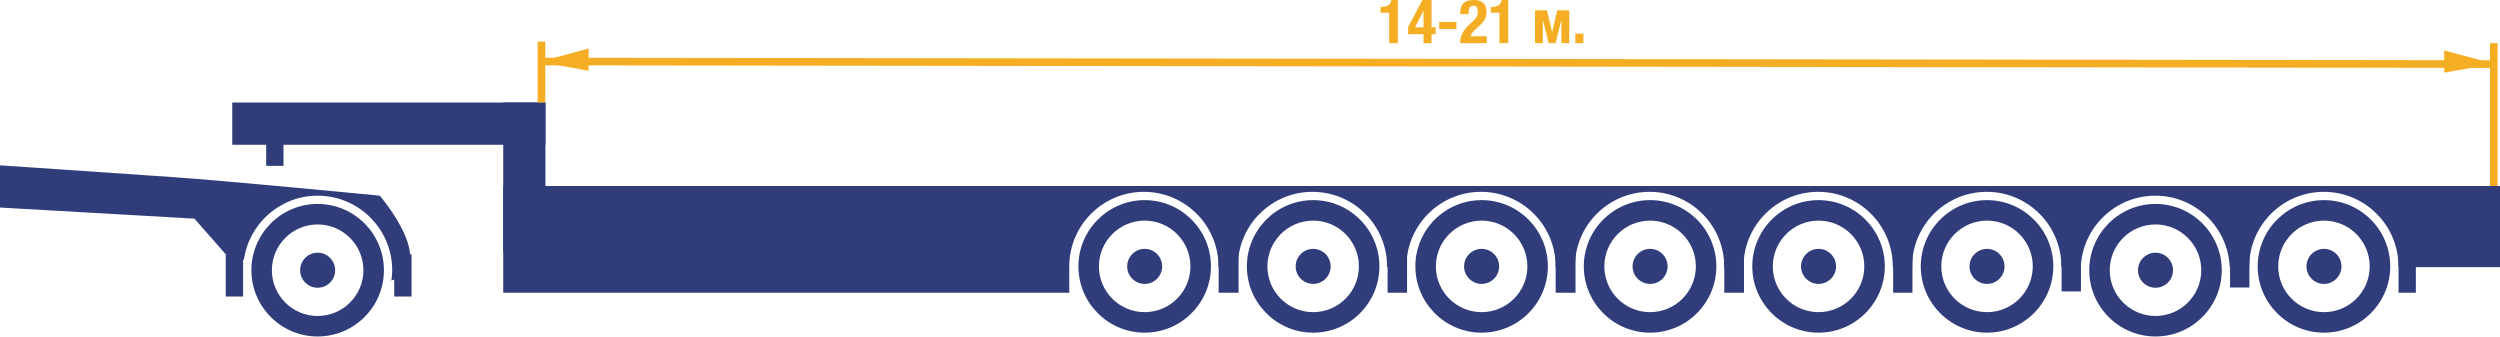
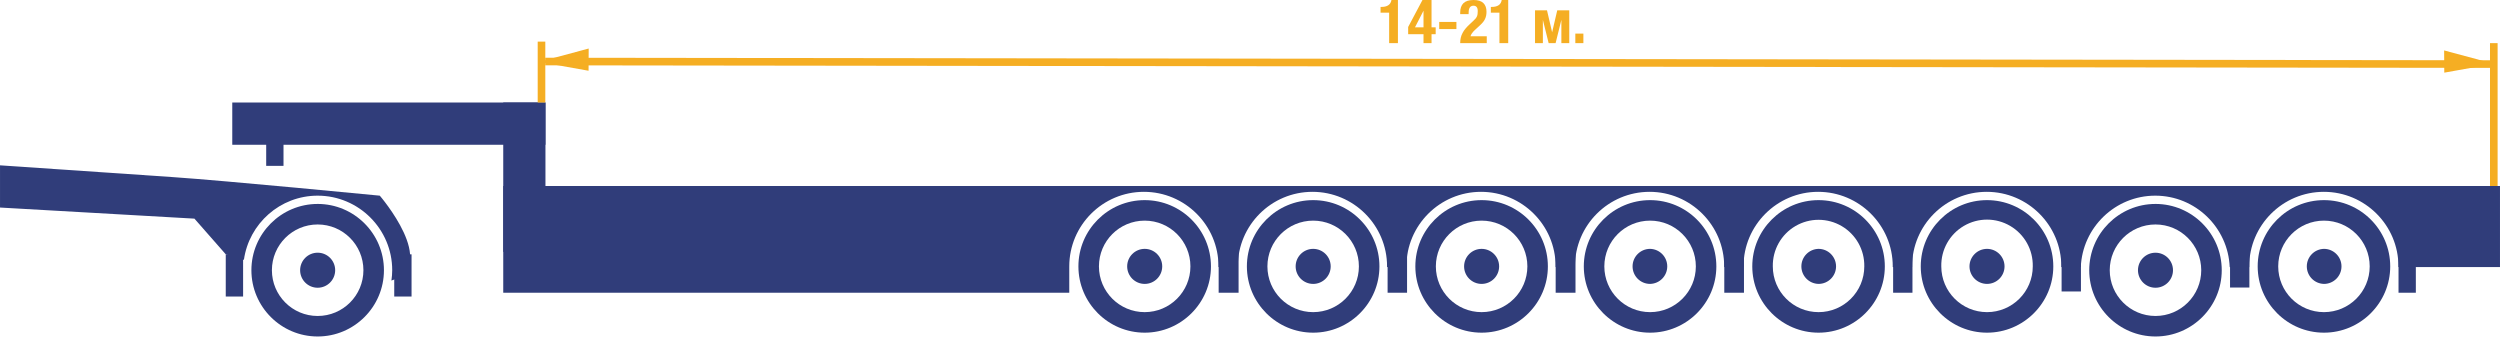
- <svg xmlns="http://www.w3.org/2000/svg" id="svg2" version="1.1" viewBox="0 0 328.248 44.18" height="44.18pt" width="328.248pt">
-   <defs id="defs4">
-     <g id="g6">
-       <symbol style="overflow:visible" id="glyph0-0" overflow="visible">
-         <path id="path9" d="m 3.531,-0.062 -3.062,0 0,-3.969 3.062,0 z m -3.125,-4.031 0,4.094 3.188,0 0,-4.094 z m 0,0" style="stroke:none" />
-       </symbol>
-       <symbol style="overflow:visible" id="glyph0-1" overflow="visible">
-         <path id="path12" d="m 1.453,0 1.156,0 0,-5.656 -0.844,0 C 1.703,-5.344 1.562,-5.113 1.344,-4.969 1.125,-4.82 0.82,-4.75 0.438,-4.75 l -0.109,0 0,0.75 1.125,0 z m 0,0" style="stroke:none" />
-       </symbol>
-       <symbol style="overflow:visible" id="glyph0-2" overflow="visible">
-         <path id="path15" d="m 2.609,-2.781 -2.25,0 0,0.938 2.25,0 z m 0,0" style="stroke:none" />
-       </symbol>
-       <symbol style="overflow:visible" id="glyph0-3" overflow="visible">
-         <path id="path18" d="m 1.266,-3.797 c 0,-0.156 0.004,-0.301 0.016,-0.438 C 1.289,-4.367 1.316,-4.488 1.359,-4.594 1.41,-4.695 1.477,-4.773 1.562,-4.828 1.645,-4.879 1.754,-4.906 1.891,-4.906 c 0.133,0 0.242,0.027 0.328,0.078 0.082,0.055 0.145,0.133 0.188,0.234 0.039,0.094 0.066,0.215 0.078,0.359 0.02,0.137 0.031,0.281 0.031,0.438 0,0.387 -0.047,0.664 -0.141,0.828 -0.094,0.168 -0.258,0.25 -0.484,0.25 -0.23,0 -0.391,-0.082 -0.484,-0.25 C 1.312,-3.133 1.266,-3.41 1.266,-3.797 Z m 0.094,2.484 -1.109,0 c 0,0.273 0.039,0.5 0.125,0.688 0.094,0.18 0.211,0.324 0.359,0.438 0.145,0.105 0.312,0.18 0.5,0.219 0.188,0.039 0.383,0.062 0.594,0.062 0.457,0 0.816,-0.086 1.078,-0.25 0.258,-0.176 0.445,-0.406 0.562,-0.688 0.125,-0.289 0.195,-0.625 0.219,-1 0.031,-0.375 0.047,-0.766 0.047,-1.172 0,-0.344 -0.023,-0.676 -0.062,-1 -0.043,-0.32 -0.125,-0.602 -0.25,-0.844 C 3.297,-5.098 3.113,-5.289 2.875,-5.438 2.645,-5.582 2.332,-5.656 1.938,-5.656 c -0.637,0 -1.102,0.172 -1.391,0.516 -0.293,0.344 -0.438,0.844 -0.438,1.5 0,0.262 0.023,0.5 0.078,0.719 C 0.238,-2.711 0.316,-2.531 0.422,-2.375 0.535,-2.219 0.68,-2.094 0.859,-2 1.035,-1.914 1.25,-1.875 1.5,-1.875 1.75,-1.875 1.961,-1.914 2.141,-2 2.328,-2.094 2.469,-2.211 2.562,-2.359 l 0.016,0 0,0.281 c 0,0.211 -0.012,0.402 -0.031,0.578 -0.012,0.18 -0.043,0.328 -0.094,0.453 -0.055,0.125 -0.125,0.227 -0.219,0.297 -0.086,0.074 -0.203,0.109 -0.359,0.109 -0.199,0 -0.336,-0.055 -0.406,-0.172 -0.074,-0.125 -0.109,-0.289 -0.109,-0.5 z m 0,0" style="stroke:none" />
-       </symbol>
-       <symbol style="overflow:visible" id="glyph0-4" overflow="visible">
-         <path id="path21" d="" style="stroke:none" />
-       </symbol>
-       <symbol style="overflow:visible" id="glyph0-5" overflow="visible">
-         <path id="path24" d="m 0.375,-4.297 1.562,0 0.672,2.875 0.672,-2.875 1.578,0 0,4.297 -1.031,0 0,-3.062 L 3.078,0 2.156,0 1.406,-3.062 1.406,0 0.375,0 Z m 0,0" style="stroke:none" />
-       </symbol>
-       <symbol style="overflow:visible" id="glyph0-6" overflow="visible">
-         <path id="path27" d="m 1.484,-1.25 -1.047,0 0,1.25 1.047,0 z m 0,0" style="stroke:none" />
-       </symbol>
-       <symbol style="overflow:visible" id="glyph0-7" overflow="visible">
-         <path id="path30" d="m 1.312,-1.766 c 0,-0.383 0.047,-0.656 0.141,-0.812 0.102,-0.164 0.27,-0.25 0.5,-0.25 0.219,0 0.375,0.086 0.469,0.25 0.102,0.156 0.156,0.43 0.156,0.812 0,0.168 -0.012,0.32 -0.031,0.453 C 2.535,-1.176 2.508,-1.055 2.469,-0.953 2.426,-0.859 2.363,-0.781 2.281,-0.719 2.195,-0.664 2.086,-0.641 1.953,-0.641 1.816,-0.641 1.707,-0.664 1.625,-0.719 1.539,-0.781 1.477,-0.859 1.438,-0.953 1.395,-1.055 1.363,-1.176 1.344,-1.312 1.32,-1.445 1.312,-1.598 1.312,-1.766 Z m 1.172,-2.453 1.109,0 c -0.012,-0.27 -0.062,-0.5 -0.156,-0.688 -0.086,-0.188 -0.199,-0.332 -0.344,-0.438 -0.137,-0.113 -0.305,-0.191 -0.5,-0.234 -0.188,-0.051 -0.383,-0.078 -0.578,-0.078 -0.469,0 -0.836,0.09 -1.094,0.266 -0.25,0.168 -0.438,0.398 -0.562,0.688 -0.117,0.293 -0.188,0.625 -0.219,1 -0.023,0.375 -0.031,0.766 -0.031,1.172 0,0.344 0.016,0.68 0.047,1 0.039,0.312 0.125,0.594 0.25,0.844 0.125,0.242 0.301,0.434 0.531,0.578 0.238,0.133 0.555,0.203 0.953,0.203 0.645,0 1.113,-0.164 1.406,-0.5 0.289,-0.344 0.438,-0.844 0.438,-1.5 0,-0.258 -0.027,-0.492 -0.078,-0.703 -0.055,-0.219 -0.137,-0.406 -0.25,-0.562 C 3.301,-3.336 3.16,-3.461 2.984,-3.547 2.805,-3.641 2.594,-3.688 2.344,-3.688 2.082,-3.688 1.863,-3.641 1.688,-3.547 1.508,-3.461 1.375,-3.344 1.281,-3.188 l -0.016,0 0,-0.281 c 0,-0.207 0.004,-0.398 0.016,-0.578 C 1.301,-4.223 1.336,-4.375 1.391,-4.5 c 0.051,-0.133 0.125,-0.234 0.219,-0.297 0.094,-0.07 0.211,-0.109 0.359,-0.109 0.188,0 0.316,0.059 0.391,0.172 0.082,0.117 0.125,0.289 0.125,0.516 z m 0,0" style="stroke:none" />
-       </symbol>
-       <symbol style="overflow:visible" id="glyph0-8" overflow="visible">
-         <path id="path33" d="m 1.484,-1.25 -1.047,0 0,1.25 0.406,0 0,0.109 c 0,0.145 -0.039,0.281 -0.109,0.406 -0.062,0.125 -0.164,0.195 -0.297,0.219 l 0,0.562 C 0.645,1.273 0.816,1.223 0.953,1.141 1.086,1.055 1.195,0.945 1.281,0.812 1.363,0.688 1.414,0.535 1.438,0.359 1.469,0.18 1.484,-0.004 1.484,-0.203 Z m 0,0" style="stroke:none" />
-       </symbol>
-       <symbol style="overflow:visible" id="glyph0-9" overflow="visible">
-         <path id="path36" d="m 3.406,-4.656 0,-0.891 -2.953,0 -0.219,3.078 1.031,0 c 0.02,-0.164 0.07,-0.289 0.156,-0.375 0.094,-0.094 0.223,-0.141 0.391,-0.141 0.133,0 0.242,0.023 0.328,0.062 0.082,0.031 0.148,0.094 0.203,0.188 0.051,0.086 0.086,0.203 0.109,0.359 0.02,0.156 0.031,0.352 0.031,0.578 0,0.375 -0.055,0.656 -0.156,0.844 C 2.223,-0.773 2.051,-0.688 1.812,-0.688 1.688,-0.688 1.586,-0.719 1.516,-0.781 1.441,-0.844 1.383,-0.922 1.344,-1.016 1.301,-1.109 1.273,-1.207 1.266,-1.312 1.254,-1.414 1.25,-1.516 1.25,-1.609 l -1.109,0 0,0.141 c 0,0.168 0.02,0.344 0.062,0.531 0.039,0.18 0.117,0.344 0.234,0.5 0.113,0.156 0.281,0.289 0.5,0.391 0.227,0.094 0.52,0.141 0.875,0.141 0.363,0 0.66,-0.047 0.891,-0.141 0.238,-0.094 0.426,-0.234 0.562,-0.422 C 3.398,-0.656 3.492,-0.875 3.547,-1.125 3.598,-1.383 3.625,-1.672 3.625,-1.984 c 0,-0.219 -0.023,-0.438 -0.062,-0.656 C 3.52,-2.859 3.445,-3.051 3.344,-3.219 3.238,-3.395 3.098,-3.535 2.922,-3.641 2.742,-3.742 2.52,-3.797 2.25,-3.797 2,-3.797 1.789,-3.758 1.625,-3.688 1.457,-3.625 1.316,-3.52 1.203,-3.375 l -0.016,0 0.125,-1.281 z m 0,0" style="stroke:none" />
-       </symbol>
-       <symbol style="overflow:visible" id="glyph0-10" overflow="visible">
-         <path id="path39" d="m 0.141,-2.641 c 0,0.5 0.023,0.93 0.078,1.281 0.062,0.344 0.16,0.625 0.297,0.844 0.133,0.219 0.316,0.375 0.547,0.469 0.227,0.094 0.516,0.141 0.859,0.141 0.414,0 0.742,-0.078 0.984,-0.234 C 3.145,-0.305 3.32,-0.531 3.438,-0.812 3.551,-1.094 3.625,-1.41 3.656,-1.766 3.688,-2.129 3.703,-2.508 3.703,-2.906 c 0,-0.5 -0.031,-0.926 -0.094,-1.281 C 3.555,-4.539 3.461,-4.828 3.328,-5.047 3.191,-5.266 3.008,-5.422 2.781,-5.516 2.551,-5.609 2.266,-5.656 1.922,-5.656 c -0.43,0 -0.762,0.086 -1,0.25 -0.23,0.168 -0.406,0.391 -0.531,0.672 -0.117,0.281 -0.188,0.605 -0.219,0.969 -0.023,0.355 -0.031,0.73 -0.031,1.125 z m 1.156,0.25 0,-0.625 c 0,-0.352 0.008,-0.648 0.031,-0.891 0.02,-0.25 0.051,-0.445 0.094,-0.594 0.039,-0.156 0.102,-0.258 0.188,-0.312 0.082,-0.062 0.188,-0.094 0.312,-0.094 0.125,0 0.223,0.027 0.297,0.078 0.082,0.043 0.145,0.133 0.188,0.266 0.051,0.125 0.086,0.305 0.109,0.531 0.02,0.219 0.031,0.512 0.031,0.875 l 0,0.609 c 0,0.367 -0.012,0.672 -0.031,0.922 -0.023,0.242 -0.055,0.434 -0.094,0.578 -0.043,0.148 -0.105,0.25 -0.188,0.312 -0.086,0.062 -0.188,0.094 -0.312,0.094 -0.125,0 -0.23,-0.02 -0.312,-0.062 C 1.535,-0.754 1.473,-0.844 1.422,-0.969 1.379,-1.102 1.348,-1.285 1.328,-1.516 c -0.023,-0.227 -0.031,-0.52 -0.031,-0.875 z m 0,0" style="stroke:none" />
-       </symbol>
-       <symbol style="overflow:visible" id="glyph0-11" overflow="visible">
-         <path id="path42" d="m 3.656,-5.547 -3.484,0 0,0.984 2.391,0 C 2.281,-4.176 2.035,-3.785 1.828,-3.391 1.629,-3.004 1.457,-2.613 1.312,-2.219 1.176,-1.832 1.066,-1.453 0.984,-1.078 0.898,-0.703 0.836,-0.344 0.797,0 L 2,0 c 0.051,-0.395 0.117,-0.801 0.203,-1.219 0.094,-0.414 0.207,-0.82 0.344,-1.219 0.145,-0.406 0.305,-0.797 0.484,-1.172 0.188,-0.375 0.395,-0.727 0.625,-1.062 z m 0,0" style="stroke:none" />
-       </symbol>
-       <symbol style="overflow:visible" id="glyph0-12" overflow="visible">
-         <path id="path45" d="m 1.266,-1.656 -1.109,0 0,0.031 c 0,0.543 0.133,0.965 0.406,1.266 C 0.832,-0.055 1.242,0.094 1.797,0.094 2.191,0.094 2.508,0.039 2.75,-0.062 3,-0.164 3.191,-0.301 3.328,-0.469 3.461,-0.633 3.555,-0.816 3.609,-1.016 3.66,-1.211 3.688,-1.41 3.688,-1.609 3.688,-1.961 3.609,-2.258 3.453,-2.5 3.297,-2.738 3.035,-2.883 2.672,-2.938 l 0,-0.016 c 0.27,-0.062 0.477,-0.203 0.625,-0.422 0.156,-0.219 0.234,-0.492 0.234,-0.828 0,-0.5 -0.141,-0.863 -0.422,-1.094 C 2.828,-5.535 2.426,-5.656 1.906,-5.656 c -0.543,0 -0.961,0.137 -1.25,0.406 -0.281,0.273 -0.422,0.695 -0.422,1.266 l 1.062,0 c 0,-0.133 0.004,-0.258 0.016,-0.375 0.02,-0.113 0.051,-0.211 0.094,-0.297 0.039,-0.082 0.098,-0.145 0.172,-0.188 0.082,-0.039 0.18,-0.062 0.297,-0.062 0.188,0 0.328,0.059 0.422,0.172 0.094,0.105 0.141,0.293 0.141,0.562 0,0.125 -0.016,0.242 -0.047,0.344 -0.023,0.105 -0.059,0.199 -0.109,0.281 -0.055,0.086 -0.121,0.152 -0.203,0.203 -0.086,0.055 -0.184,0.078 -0.297,0.078 l -0.375,0 0,0.75 0.375,0 c 0.164,0 0.297,0.027 0.391,0.078 0.094,0.055 0.164,0.125 0.219,0.219 0.051,0.086 0.086,0.184 0.109,0.297 0.02,0.117 0.031,0.242 0.031,0.375 0,0.117 -0.012,0.23 -0.031,0.344 -0.012,0.117 -0.039,0.215 -0.078,0.297 -0.043,0.086 -0.105,0.152 -0.188,0.203 -0.086,0.043 -0.199,0.062 -0.344,0.062 -0.25,0 -0.418,-0.082 -0.5,-0.25 -0.086,-0.176 -0.125,-0.43 -0.125,-0.766 z m 0,0" style="stroke:none" />
-       </symbol>
-       <symbol style="overflow:visible" id="glyph0-13" overflow="visible">
-         <path id="path48" d="m 0.109,-2.125 0,0.953 2.016,0 0,1.172 1.062,0 0,-1.172 0.547,0 0,-0.906 -0.547,0 0,-3.578 -1.203,0 z M 2.125,-4.219 l 0,2.141 -1.109,0 1.094,-2.141 z m 0,0" style="stroke:none" />
-       </symbol>
-     </g>
-   </defs>
-   <path style="fill:#303d7a;fill-opacity:1;fill-rule:nonzero;stroke:none" d="m 71.617,33.07 -5.543,0 0,-19.609 5.543,0 z m 0,0" id="path167" />
-   <path style="fill:#303d7a;fill-opacity:1;fill-rule:nonzero;stroke:none" d="m 71.617,19.008 -41.121,0 0,-5.547 41.121,0 z m 0,0" id="path169" />
-   <path style="fill:#303d7a;fill-opacity:1;fill-rule:nonzero;stroke:none" d="m 37.223,21.777 -2.273,0 0,-5.543 2.273,0 z m 0,0" id="path171" />
-   <path style="fill:#303d7a;fill-opacity:1;fill-rule:nonzero;stroke:none" d="m 305.137,40.984 c -3.32,0 -6.008,-2.691 -6.008,-6.008 0,-3.316 2.688,-6.008 6.008,-6.008 3.316,0 6.004,2.691 6.004,6.008 0,3.316 -2.688,6.008 -6.004,6.008 m 0,-14.707 c -4.801,0 -8.703,3.902 -8.703,8.699 0,4.797 3.902,8.703 8.703,8.703 4.793,0 8.699,-3.906 8.699,-8.703 0,-4.797 -3.902,-8.699 -8.699,-8.699" id="path181" />
-   <path style="fill:#303d7a;fill-opacity:1;fill-rule:nonzero;stroke:none" d="m 306.891,34.977 c 0,0.973 -0.785,1.754 -1.754,1.754 -0.969,0 -1.758,-0.781 -1.758,-1.754 0,-0.969 0.789,-1.754 1.758,-1.754 0.969,0 1.754,0.785 1.754,1.754" id="path183" />
-   <path style="fill:#303d7a;fill-opacity:1;fill-rule:nonzero;stroke:none" d="m 305.137,37.277 c -1.27,0 -2.301,-1.031 -2.301,-2.301 0,-1.266 1.031,-2.301 2.301,-2.301 1.266,0 2.297,1.035 2.297,2.301 0,1.27 -1.031,2.301 -2.297,2.301" id="path185" />
-   <path style="fill:#303d7a;fill-opacity:1;fill-rule:nonzero;stroke:none" d="m 283.016,41.488 c -3.316,0 -6.008,-2.691 -6.008,-6.008 0,-3.316 2.691,-6.008 6.008,-6.008 3.316,0 6.008,2.691 6.008,6.008 0,3.316 -2.691,6.008 -6.008,6.008 m 0,-14.711 c -4.797,0 -8.699,3.906 -8.699,8.703 0,4.797 3.902,8.699 8.699,8.699 4.797,0 8.699,-3.902 8.699,-8.699 0,-4.797 -3.902,-8.703 -8.699,-8.703" id="path187" />
-   <path style="fill:#303d7a;fill-opacity:1;fill-rule:nonzero;stroke:none" d="m 284.769,35.48 c 0,0.969 -0.785,1.754 -1.754,1.754 -0.969,0 -1.754,-0.785 -1.754,-1.754 0,-0.969 0.785,-1.754 1.754,-1.754 0.969,0 1.754,0.785 1.754,1.754" id="path189" />
-   <path style="fill:#303d7a;fill-opacity:1;fill-rule:nonzero;stroke:none" d="m 283.016,37.781 c -1.27,0 -2.301,-1.035 -2.301,-2.301 0,-1.27 1.031,-2.301 2.301,-2.301 1.27,0 2.297,1.031 2.297,2.301 0,1.266 -1.027,2.301 -2.297,2.301" id="path191" />
-   <path style="fill:#303d7a;fill-opacity:1;fill-rule:nonzero;stroke:none" d="m 260.894,40.984 c -3.316,0 -6.004,-2.691 -6.004,-6.008 0,-3.316 2.688,-6.008 6.004,-6.008 3.32,0 6.008,2.691 6.008,6.008 0,3.316 -2.688,6.008 -6.008,6.008 m 0,-14.707 c -4.797,0 -8.699,3.902 -8.699,8.699 0,4.797 3.902,8.703 8.699,8.703 4.797,0 8.703,-3.906 8.703,-8.703 0,-4.797 -3.906,-8.699 -8.703,-8.699" id="path193" />
-   <path style="fill:#303d7a;fill-opacity:1;fill-rule:nonzero;stroke:none" d="m 262.648,34.977 c 0,0.973 -0.785,1.754 -1.754,1.754 -0.969,0 -1.754,-0.781 -1.754,-1.754 0,-0.969 0.785,-1.754 1.754,-1.754 0.969,0 1.754,0.785 1.754,1.754" id="path195" />
-   <path style="fill:#303d7a;fill-opacity:1;fill-rule:nonzero;stroke:none" d="m 260.894,37.277 c -1.266,0 -2.301,-1.031 -2.301,-2.301 0,-1.266 1.035,-2.301 2.301,-2.301 1.27,0 2.301,1.035 2.301,2.301 0,1.27 -1.031,2.301 -2.301,2.301" id="path197" />
-   <path style="fill:#303d7a;fill-opacity:1;fill-rule:nonzero;stroke:none" d="m 251.105,38.434 -2.539,0 0,-5.543 2.539,0 z m 0,0" id="path199" />
-   <path style="fill:#303d7a;fill-opacity:1;fill-rule:nonzero;stroke:none" d="m 238.773,40.984 c -3.316,0 -6.004,-2.691 -6.004,-6.008 0,-3.316 2.688,-6.008 6.004,-6.008 3.32,0 6.008,2.691 6.008,6.008 0,3.316 -2.688,6.008 -6.008,6.008 m 0,-14.707 c -4.797,0 -8.699,3.902 -8.699,8.699 0,4.797 3.902,8.703 8.699,8.703 4.797,0 8.703,-3.906 8.703,-8.703 0,-4.797 -3.902,-8.699 -8.703,-8.699" id="path201" />
-   <path style="fill:#303d7a;fill-opacity:1;fill-rule:nonzero;stroke:none" d="m 240.531,34.977 c 0,0.973 -0.785,1.754 -1.758,1.754 -0.965,0 -1.754,-0.781 -1.754,-1.754 0,-0.969 0.789,-1.754 1.754,-1.754 0.973,0 1.758,0.785 1.758,1.754" id="path203" />
-   <path style="fill:#303d7a;fill-opacity:1;fill-rule:nonzero;stroke:none" d="m 238.773,37.277 c -1.266,0 -2.297,-1.031 -2.297,-2.301 0,-1.266 1.031,-2.301 2.297,-2.301 1.27,0 2.301,1.035 2.301,2.301 0,1.27 -1.031,2.301 -2.301,2.301" id="path205" />
-   <path style="fill:#303d7a;fill-opacity:1;fill-rule:nonzero;stroke:none" d="m 194.535,40.984 c -3.316,0 -6.008,-2.691 -6.008,-6.008 0,-3.316 2.691,-6.008 6.008,-6.008 3.316,0 6.008,2.691 6.008,6.008 0,3.316 -2.691,6.008 -6.008,6.008 m 0,-14.707 c -4.797,0 -8.699,3.902 -8.699,8.699 0,4.797 3.902,8.703 8.699,8.703 4.797,0 8.699,-3.906 8.699,-8.703 0,-4.797 -3.902,-8.699 -8.699,-8.699" id="path207" />
-   <path style="fill:#303d7a;fill-opacity:1;fill-rule:nonzero;stroke:none" d="m 196.293,34.977 c 0,0.973 -0.789,1.754 -1.758,1.754 -0.969,0 -1.754,-0.781 -1.754,-1.754 0,-0.969 0.785,-1.754 1.754,-1.754 0.969,0 1.758,0.785 1.758,1.754" id="path209" />
-   <path style="fill:#303d7a;fill-opacity:1;fill-rule:nonzero;stroke:none" d="m 194.535,37.277 c -1.27,0 -2.301,-1.031 -2.301,-2.301 0,-1.266 1.031,-2.301 2.301,-2.301 1.27,0 2.301,1.035 2.301,2.301 0,1.27 -1.031,2.301 -2.301,2.301" id="path211" />
-   <path style="fill:#303d7a;fill-opacity:1;fill-rule:nonzero;stroke:none" d="m 228.984,38.434 -2.586,0 0,-5.543 2.586,0 z m 0,0" id="path213" />
-   <path style="fill:#303d7a;fill-opacity:1;fill-rule:nonzero;stroke:none" d="m 216.656,40.984 c -3.316,0 -6.008,-2.691 -6.008,-6.008 0,-3.316 2.691,-6.008 6.008,-6.008 3.316,0 6.008,2.691 6.008,6.008 0,3.316 -2.691,6.008 -6.008,6.008 m 0,-14.707 c -4.801,0 -8.703,3.902 -8.703,8.699 0,4.797 3.902,8.703 8.703,8.703 4.797,0 8.699,-3.906 8.699,-8.703 0,-4.797 -3.902,-8.699 -8.699,-8.699" id="path215" />
-   <path style="fill:#303d7a;fill-opacity:1;fill-rule:nonzero;stroke:none" d="m 218.41,34.977 c 0,0.973 -0.785,1.754 -1.754,1.754 -0.969,0 -1.758,-0.781 -1.758,-1.754 0,-0.969 0.789,-1.754 1.758,-1.754 0.969,0 1.754,0.785 1.754,1.754" id="path217" />
-   <path style="fill:#303d7a;fill-opacity:1;fill-rule:nonzero;stroke:none" d="m 216.656,37.277 c -1.27,0 -2.301,-1.031 -2.301,-2.301 0,-1.266 1.031,-2.301 2.301,-2.301 1.27,0 2.297,1.035 2.297,2.301 0,1.27 -1.027,2.301 -2.297,2.301" id="path219" />
-   <path style="fill:#303d7a;fill-opacity:1;fill-rule:nonzero;stroke:none" d="m 206.863,38.434 -2.605,0 0,-5.543 2.605,0 z m 0,0" id="path221" />
-   <path style="fill:#303d7a;fill-opacity:1;fill-rule:nonzero;stroke:none" d="m 184.746,38.434 -2.555,0 0,-5.543 2.555,0 z m 0,0" id="path223" />
-   <path style="fill:#303d7a;fill-opacity:1;fill-rule:nonzero;stroke:none" d="m 172.418,40.984 c -3.32,0 -6.008,-2.691 -6.008,-6.008 0,-3.316 2.688,-6.008 6.008,-6.008 3.316,0 6.004,2.691 6.004,6.008 0,3.316 -2.688,6.008 -6.004,6.008 m 0,-14.707 c -4.801,0 -8.703,3.902 -8.703,8.699 0,4.797 3.902,8.703 8.703,8.703 4.797,0 8.699,-3.906 8.699,-8.703 0,-4.797 -3.902,-8.699 -8.699,-8.699" id="path225" />
-   <path style="fill:#303d7a;fill-opacity:1;fill-rule:nonzero;stroke:none" d="m 174.172,34.977 c 0,0.973 -0.789,1.754 -1.758,1.754 -0.969,0 -1.754,-0.781 -1.754,-1.754 0,-0.969 0.785,-1.754 1.754,-1.754 0.969,0 1.758,0.785 1.758,1.754" id="path227" />
-   <path style="fill:#303d7a;fill-opacity:1;fill-rule:nonzero;stroke:none" d="m 172.418,37.277 c -1.27,0 -2.301,-1.031 -2.301,-2.301 0,-1.266 1.031,-2.301 2.301,-2.301 1.266,0 2.297,1.035 2.297,2.301 0,1.27 -1.031,2.301 -2.297,2.301" id="path229" />
-   <path style="fill:#303d7a;fill-opacity:1;fill-rule:nonzero;stroke:none" d="m 162.625,38.434 -2.617,0 0,-5.543 2.617,0 z m 0,0" id="path231" />
-   <path style="fill:#303d7a;fill-opacity:1;fill-rule:nonzero;stroke:none" d="m 150.297,40.984 c -3.32,0 -6.008,-2.691 -6.008,-6.008 0,-3.316 2.688,-6.008 6.008,-6.008 3.316,0 6.004,2.691 6.004,6.008 0,3.316 -2.688,6.008 -6.004,6.008 m 0,-14.707 c -4.801,0 -8.703,3.902 -8.703,8.699 0,4.797 3.902,8.703 8.703,8.703 4.797,0 8.699,-3.906 8.699,-8.703 0,-4.797 -3.902,-8.699 -8.699,-8.699" id="path233" />
-   <path style="fill:#303d7a;fill-opacity:1;fill-rule:nonzero;stroke:none" d="m 152.051,34.977 c 0,0.973 -0.785,1.754 -1.754,1.754 -0.969,0 -1.758,-0.781 -1.758,-1.754 0,-0.969 0.789,-1.754 1.758,-1.754 0.969,0 1.754,0.785 1.754,1.754" id="path235" />
-   <path style="fill:#303d7a;fill-opacity:1;fill-rule:nonzero;stroke:none" d="m 150.297,37.277 c -1.27,0 -2.301,-1.031 -2.301,-2.301 0,-1.266 1.031,-2.301 2.301,-2.301 1.266,0 2.297,1.035 2.297,2.301 0,1.27 -1.031,2.301 -2.297,2.301" id="path237" />
-   <path style="fill:#303d7a;fill-opacity:1;fill-rule:nonzero;stroke:none" d="m 66.074,24.422 0,14.012 74.32,0 0,-3.363 0.004,0 c 0,-0.031 -0.004,-0.062 -0.004,-0.094 0,-5.398 4.395,-9.789 9.797,-9.789 5.402,0 9.797,4.391 9.797,9.789 0,0.031 -0.008,0.062 -0.008,0.094 l 2.551,0 c 0,-0.031 -0.004,-0.062 -0.004,-0.094 0,-5.398 4.395,-9.789 9.797,-9.789 5.402,0 9.797,4.391 9.797,9.789 0,0.031 -0.008,0.062 -0.008,0.094 l 2.551,0 c 0,-0.031 -0.004,-0.062 -0.004,-0.094 0,-5.398 4.395,-9.789 9.797,-9.789 5.402,0 9.797,4.391 9.797,9.789 0,0.031 -0.004,0.062 -0.008,0.094 l 2.551,0 c 0,-0.031 -0.004,-0.062 -0.004,-0.094 0,-5.398 4.395,-9.789 9.797,-9.789 5.398,0 9.797,4.391 9.797,9.789 0,0.031 -0.004,0.062 -0.008,0.094 l 2.551,0 c 0,-0.031 -0.004,-0.062 -0.004,-0.094 0,-5.398 4.395,-9.789 9.797,-9.789 5.402,0 9.797,4.391 9.797,9.789 0,0.031 -0.004,0.062 -0.008,0.094 l 2.551,0 c 0,-0.031 -0.004,-0.062 -0.004,-0.094 0,-5.398 4.395,-9.789 9.797,-9.789 5.402,0 9.797,4.391 9.797,9.789 0,0.031 -0.004,0.062 -0.008,0.094 l 2.566,0 c 0.219,-5.211 4.516,-9.379 9.777,-9.379 5.262,0 9.559,4.168 9.773,9.379 l 2.566,0 c 0,-0.031 -0.004,-0.062 -0.004,-0.094 0,-5.398 4.395,-9.789 9.797,-9.789 5.402,0 9.797,4.391 9.797,9.789 0,0.031 -0.004,0.062 -0.004,0.094 l 13.336,0 0,-10.649 z m 0,0" id="path239" />
-   <path style="fill:#303d7a;fill-opacity:1;fill-rule:nonzero;stroke:none" d="m 54.035,38.934 -2.273,0 0,-5.543 2.273,0 z m 0,0" id="path241" />
-   <path style="fill:#303d7a;fill-opacity:1;fill-rule:nonzero;stroke:none" d="m 49.863,25.691 c 0,0 -20.16,-1.961 -27.277,-2.445 C 16.941,22.863 -4.882813e-5,21.707 -4.882813e-5,21.707 l 0,5.543 25.527,1.457 4.113,4.684 c 0,0 0.918,0.297 2.383,0.727 0.668,-4.754 4.75,-8.426 9.684,-8.426 5.398,0 9.789,4.391 9.789,9.789 0,0.465 -0.043,0.914 -0.105,1.359 6.324,-2.047 -1.527,-11.148 -1.527,-11.148" id="path243" />
-   <path style="fill:#303d7a;fill-opacity:1;fill-rule:nonzero;stroke:none" d="m 41.707,41.488 c -3.316,0 -6.008,-2.691 -6.008,-6.008 0,-3.316 2.691,-6.008 6.008,-6.008 3.316,0 6.008,2.691 6.008,6.008 0,3.316 -2.691,6.008 -6.008,6.008 m 0,-14.711 c -4.797,0 -8.699,3.906 -8.699,8.703 0,4.797 3.902,8.699 8.699,8.699 4.797,0 8.703,-3.902 8.703,-8.699 0,-4.797 -3.906,-8.703 -8.703,-8.703" id="path245" />
-   <path style="fill:#303d7a;fill-opacity:1;fill-rule:nonzero;stroke:none" d="m 43.461,35.48 c 0,0.969 -0.785,1.754 -1.754,1.754 -0.969,0 -1.754,-0.785 -1.754,-1.754 0,-0.969 0.785,-1.754 1.754,-1.754 0.969,0 1.754,0.785 1.754,1.754" id="path247" />
-   <path style="fill:#303d7a;fill-opacity:1;fill-rule:nonzero;stroke:none" d="m 41.707,37.781 c -1.27,0 -2.301,-1.035 -2.301,-2.301 0,-1.27 1.031,-2.301 2.301,-2.301 1.27,0 2.301,1.031 2.301,2.301 0,1.266 -1.031,2.301 -2.301,2.301" id="path249" />
-   <path style="fill:#303d7a;fill-opacity:1;fill-rule:nonzero;stroke:none" d="m 31.918,38.934 -2.277,0 0,-5.543 2.277,0 z m 0,0" id="path251" />
-   <path style="fill:#303d7a;fill-opacity:1;fill-rule:nonzero;stroke:none" d="m 317.199,38.434 -2.273,0 0,-5.543 2.273,0 z m 0,0" id="path253" />
-   <path style="fill:#303d7a;fill-opacity:1;fill-rule:nonzero;stroke:none" d="m 295.344,37.75 -2.539,0 0,-5.543 2.539,0 z m 0,0" id="path255" />
-   <path style="fill:#303d7a;fill-opacity:1;fill-rule:nonzero;stroke:none" d="m 273.227,38.266 -2.539,0 0,-5.543 2.539,0 z m 0,0" id="path257" />
-   <path style="fill:#f5ae23;fill-opacity:1;fill-rule:nonzero;stroke:none" d="m 71.598,13.461 -1,0 0,-7.996 1,0 z m 0,0" id="path1435" />
-   <path style="fill:#f5ae23;fill-opacity:1;fill-rule:nonzero;stroke:none" d="m 327.937,24.422 -1,0 0,-18.758 1,0 z m 0,0" id="path1437" />
-   <path style="fill:#f5ae23;fill-opacity:1;fill-rule:nonzero;stroke:none" d="M 327.437,8.914 71.578,8.578 l 0,-1 255.859,0.336 z m 0,0" id="path1439" />
-   <path style="fill:#f5ae23;fill-opacity:1;fill-rule:nonzero;stroke:none" d="m 77.277,9.289 -6.504,-1.164 6.52,-1.754 z m 0,0" id="path1441" />
-   <path style="fill:#f5ae23;fill-opacity:1;fill-rule:nonzero;stroke:none" d="m 320.934,9.539 6.504,-1.164 -6.523,-1.754 z m 0,0" id="path1443" />
-   <path style="fill:#f5ae23;fill-opacity:1;fill-rule:nonzero;stroke:none" d="m 182.394,1.664 -1.129,0 0,-0.754 0.105,0 c 0.383,0 0.688,-0.07 0.906,-0.219 0.223,-0.141 0.363,-0.375 0.422,-0.691 l 0.848,0 0,5.664 -1.152,0 z m 0,0" id="path1445" />
-   <path style="fill:#f5ae23;fill-opacity:1;fill-rule:nonzero;stroke:none" d="m 186.891,1.438 -1.105,2.152 1.121,0 0,-2.152 z m -0.121,-1.438 1.191,0 0,3.59 0.543,0 0,0.898 -0.543,0 0,1.176 -1.055,0 0,-1.176 -2.016,0 0,-0.945 z m 0,0" id="path1447" />
-   <path style="fill:#f5ae23;fill-opacity:1;fill-rule:nonzero;stroke:none" d="m 191.227,3.82 -2.258,0 0,-0.941 2.258,0 z m 0,0" id="path1449" />
-   <path style="fill:#f5ae23;fill-opacity:1;fill-rule:nonzero;stroke:none" d="m 191.723,5.664 c 0,-0.254 0.023,-0.488 0.074,-0.707 0.051,-0.219 0.129,-0.426 0.234,-0.621 0.102,-0.199 0.23,-0.395 0.391,-0.582 0.156,-0.191 0.34,-0.379 0.547,-0.57 l 0.465,-0.434 c 0.129,-0.113 0.23,-0.215 0.309,-0.312 0.078,-0.094 0.137,-0.191 0.18,-0.289 0.043,-0.094 0.07,-0.199 0.082,-0.309 0.016,-0.113 0.023,-0.242 0.023,-0.387 0,-0.469 -0.188,-0.703 -0.562,-0.703 -0.145,0 -0.258,0.031 -0.34,0.09 -0.082,0.055 -0.145,0.137 -0.191,0.238 -0.047,0.102 -0.074,0.219 -0.09,0.352 -0.012,0.133 -0.019,0.277 -0.019,0.422 l -1.102,0 0,-0.215 c 0,-0.527 0.141,-0.93 0.422,-1.215 C 192.43,0.141 192.875,0 193.48,0 c 0.578,0 1.004,0.133 1.281,0.398 0.277,0.266 0.414,0.648 0.414,1.145 0,0.18 -0.016,0.348 -0.047,0.508 -0.031,0.156 -0.082,0.305 -0.152,0.453 -0.066,0.141 -0.16,0.281 -0.27,0.418 -0.113,0.137 -0.25,0.277 -0.41,0.422 l -0.641,0.59 c -0.168,0.156 -0.301,0.305 -0.398,0.453 -0.098,0.145 -0.156,0.273 -0.184,0.379 l 2.137,0 0,0.898 z m 0,0" id="path1451" />
-   <path style="fill:#f5ae23;fill-opacity:1;fill-rule:nonzero;stroke:none" d="m 196.875,1.664 -1.129,0 0,-0.754 0.102,0 c 0.387,0 0.688,-0.07 0.91,-0.219 0.223,-0.141 0.359,-0.375 0.418,-0.691 l 0.852,0 0,5.664 -1.152,0 z m 0,0" id="path1453" />
-   <path style="fill:#f5ae23;fill-opacity:1;fill-rule:nonzero;stroke:none" d="m 201.547,1.359 1.574,0 0.672,2.879 0.672,-2.879 1.578,0 0,4.305 -1.035,0 0,-3.059 -0.758,3.059 -0.914,0 -0.758,-3.059 0,3.059 -1.031,0 z m 0,0" id="path1455" />
-   <path style="fill:#f5ae23;fill-opacity:1;fill-rule:nonzero;stroke:none" d="m 207.898,5.664 -1.059,0 0,-1.25 1.059,0 z m 0,0" id="path1457" />
+ <svg xmlns="http://www.w3.org/2000/svg" viewBox="0 0 328.248 44.18" height="58.906" width="437.664">
+   <path d="M71.617 33.07h-5.543V13.461h5.543zm0 0" fill="#303d7a" />
+   <path d="M71.617 19.008H30.496V13.46h41.121zm0 0" fill="#303d7a" />
+   <path d="M37.223 21.777h-2.274v-5.543h2.274zm267.914 19.207a6.007 6.007 0 1 1 0-12.015 6.007 6.007 0 0 1 6.004 6.008 6.007 6.007 0 0 1-6.004 6.007m0-14.707c-4.801 0-8.703 3.903-8.703 8.7 0 4.796 3.902 8.703 8.703 8.703 4.793 0 8.699-3.907 8.699-8.703 0-4.797-3.902-8.7-8.7-8.7" fill="#303d7a" />
+   <path d="M306.89 34.977a1.75 1.75 0 0 1-1.753 1.753 1.755 1.755 0 1 1 0-3.507c.968 0 1.754.785 1.754 1.754" fill="#303d7a" />
+   <path d="M305.137 37.277a2.301 2.301 0 0 1-.001-4.601 2.301 2.301 0 0 1 0 4.602m-22.12 4.21a6.01 6.01 0 0 1-6.008-6.008 6.01 6.01 0 0 1 6.008-6.007 6.01 6.01 0 0 1 6.007 6.007 6.01 6.01 0 0 1-6.007 6.008m0-14.71c-4.797 0-8.7 3.906-8.7 8.702 0 4.797 3.903 8.7 8.7 8.7 4.796 0 8.699-3.903 8.699-8.7 0-4.796-3.903-8.703-8.7-8.703" fill="#303d7a" />
+   <path d="M284.77 35.48a1.754 1.754 0 1 1-3.508 0 1.754 1.754 0 0 1 3.507 0" fill="#303d7a" />
+   <path d="M283.016 37.781a2.304 2.304 0 0 1-2.301-2.3 2.299 2.299 0 0 1 4.598 0c0 1.265-1.028 2.3-2.297 2.3m-22.122 3.203a6.007 6.007 0 0 1-6.003-6.007 6.007 6.007 0 1 1 12.011 0 6.007 6.007 0 0 1-6.008 6.007m0-14.707c-4.796 0-8.699 3.903-8.699 8.7 0 4.796 3.903 8.703 8.7 8.703 4.796 0 8.703-3.907 8.703-8.703 0-4.797-3.907-8.7-8.704-8.7" fill="#303d7a" />
+   <path d="M262.648 34.977a1.75 1.75 0 0 1-1.754 1.753 1.754 1.754 0 1 1 1.754-1.754" fill="#303d7a" />
+   <path d="M260.894 37.277a2.305 2.305 0 0 1-2.3-2.3 2.307 2.307 0 0 1 2.3-2.301 2.304 2.304 0 0 1 2.301 2.3 2.302 2.302 0 0 1-2.3 2.301m-9.79 1.157h-2.539V32.89h2.54zm-12.332 2.55a6.007 6.007 0 0 1-6.004-6.007 6.007 6.007 0 1 1 12.012 0 6.007 6.007 0 0 1-6.008 6.007m0-14.707c-4.796 0-8.699 3.903-8.699 8.7 0 4.796 3.903 8.703 8.7 8.703 4.796 0 8.703-3.907 8.703-8.703 0-4.797-3.903-8.7-8.704-8.7" fill="#303d7a" />
+   <path d="M240.531 34.977c0 .972-.785 1.753-1.758 1.753a1.754 1.754 0 1 1 0-3.507c.973 0 1.758.785 1.758 1.754" fill="#303d7a" />
+   <path d="M238.773 37.277a2.301 2.301 0 0 1 0-4.601 2.304 2.304 0 0 1 2.301 2.3 2.302 2.302 0 0 1-2.3 2.301m-44.239 3.707a6.01 6.01 0 0 1-6.008-6.007 6.01 6.01 0 0 1 6.008-6.008 6.01 6.01 0 0 1 6.008 6.008 6.01 6.01 0 0 1-6.008 6.007m0-14.707c-4.797 0-8.7 3.903-8.7 8.7 0 4.796 3.903 8.703 8.7 8.703 4.797 0 8.7-3.907 8.7-8.703 0-4.797-3.903-8.7-8.7-8.7" fill="#303d7a" />
+   <path d="M196.293 34.977c0 .972-.79 1.753-1.758 1.753a1.754 1.754 0 1 1 0-3.508c.969 0 1.758.786 1.758 1.755" fill="#303d7a" />
+   <path d="M194.535 37.277a2.3 2.3 0 1 1 0-4.6 2.3 2.3 0 0 1 0 4.6m34.449 1.157h-2.586V32.89h2.586zm-12.328 2.55a6.01 6.01 0 0 1-6.008-6.007 6.01 6.01 0 0 1 6.008-6.008 6.01 6.01 0 0 1 6.008 6.008 6.01 6.01 0 0 1-6.008 6.007m0-14.707c-4.8 0-8.703 3.903-8.703 8.7 0 4.796 3.902 8.703 8.703 8.703 4.797 0 8.7-3.907 8.7-8.703 0-4.797-3.903-8.7-8.7-8.7" fill="#303d7a" />
+   <path d="M218.41 34.977a1.75 1.75 0 0 1-1.754 1.753 1.755 1.755 0 1 1 0-3.507c.969 0 1.754.785 1.754 1.754" fill="#303d7a" />
+   <path d="M216.656 37.277a2.3 2.3 0 0 1 0-4.601 2.301 2.301 0 0 1 0 4.601m-9.793 1.157h-2.605V32.89h2.605zm-22.117 0h-2.555V32.89h2.555zm-12.328 2.55a6.007 6.007 0 1 1 0-12.015 6.007 6.007 0 0 1 6.004 6.008 6.007 6.007 0 0 1-6.004 6.007m0-14.707c-4.8 0-8.703 3.903-8.703 8.7 0 4.796 3.902 8.703 8.703 8.703 4.797 0 8.7-3.907 8.7-8.703 0-4.797-3.903-8.7-8.7-8.7" fill="#303d7a" />
+   <path d="M174.172 34.977c0 .972-.79 1.753-1.758 1.753a1.754 1.754 0 1 1 0-3.508c.969 0 1.758.786 1.758 1.755" fill="#303d7a" />
+   <path d="M172.418 37.277a2.3 2.3 0 0 1 0-4.601 2.301 2.301 0 0 1 0 4.602m-9.793 1.156h-2.617V32.89h2.617zm-12.328 2.55a6.007 6.007 0 1 1 0-12.015 6.007 6.007 0 0 1 6.004 6.008 6.007 6.007 0 0 1-6.004 6.007m0-14.707c-4.8 0-8.703 3.903-8.703 8.7 0 4.796 3.902 8.703 8.703 8.703 4.797 0 8.7-3.907 8.7-8.703-.001-4.797-3.903-8.7-8.7-8.7" fill="#303d7a" />
+   <path d="M152.05 34.977a1.75 1.75 0 0 1-1.753 1.753 1.755 1.755 0 1 1 0-3.507c.969 0 1.754.785 1.754 1.754" fill="#303d7a" />
+   <path d="M150.297 37.277a2.3 2.3 0 0 1 0-4.601 2.301 2.301 0 0 1 0 4.602" fill="#303d7a" />
+   <path d="M66.074 24.422v14.012h74.32V35.07h.004c0-.03-.004-.062-.004-.094 0-5.398 4.395-9.789 9.797-9.789 5.403 0 9.797 4.391 9.797 9.79 0 .03-.008.061-.008.093h2.551c0-.03-.004-.062-.004-.094 0-5.398 4.395-9.789 9.797-9.789 5.402 0 9.797 4.391 9.797 9.79 0 .03-.008.061-.008.093h2.55c0-.03-.003-.062-.003-.094 0-5.398 4.394-9.789 9.796-9.789 5.403 0 9.797 4.391 9.797 9.79 0 .03-.004.061-.008.093h2.551c0-.03-.004-.062-.004-.094 0-5.398 4.395-9.789 9.797-9.789 5.398 0 9.797 4.391 9.797 9.79 0 .03-.004.061-.008.093h2.55c0-.03-.003-.062-.003-.094 0-5.398 4.394-9.789 9.796-9.789 5.403 0 9.797 4.391 9.797 9.79 0 .03-.004.061-.008.093h2.551c0-.03-.004-.062-.004-.094 0-5.398 4.395-9.789 9.797-9.789 5.402 0 9.797 4.391 9.797 9.79 0 .03-.004.061-.008.093h2.566c.22-5.21 4.516-9.379 9.778-9.379 5.261 0 9.558 4.168 9.773 9.38h2.566c0-.032-.004-.063-.004-.095 0-5.398 4.395-9.789 9.797-9.789 5.403 0 9.797 4.391 9.797 9.79 0 .03-.004.061-.004.093h13.336V24.422zM54.035 38.934h-2.273V33.39h2.273zm0 0" fill="#303d7a" />
+   <path d="M49.863 25.691s-20.16-1.96-27.277-2.445C16.94 22.863 0 21.707 0 21.707v5.543l25.527 1.457 4.114 4.684s.918.296 2.382.726c.668-4.754 4.75-8.426 9.684-8.426 5.398 0 9.789 4.391 9.789 9.79 0 .464-.043.914-.105 1.359 6.324-2.047-1.528-11.149-1.528-11.149" fill="#303d7a" />
+   <path d="M41.707 41.488a6.01 6.01 0 0 1-6.008-6.008 6.01 6.01 0 0 1 6.008-6.007 6.01 6.01 0 0 1 6.008 6.007 6.01 6.01 0 0 1-6.008 6.008m0-14.71c-4.797 0-8.7 3.906-8.7 8.702 0 4.797 3.903 8.7 8.7 8.7 4.797 0 8.703-3.903 8.703-8.7 0-4.796-3.906-8.703-8.703-8.703" fill="#303d7a" />
+   <path d="M43.46 35.48a1.754 1.754 0 1 1-3.507 0 1.754 1.754 0 0 1 3.508 0" fill="#303d7a" />
+   <path d="M41.707 37.781a2.301 2.301 0 1 1 2.3-2.301 2.304 2.304 0 0 1-2.3 2.301m-9.789 1.153H29.64V33.39h2.277zm285.282-.5h-2.274V32.89h2.273zm-21.856-.684h-2.54v-5.543h2.54zm-22.117.516h-2.54v-5.543h2.54zm0 0" fill="#303d7a" />
+   <path d="M71.598 13.461h-1V5.465h1zm256.339 10.961h-1V5.664h1zm0 0" fill="#f5ae23" />
+   <path d="M327.437 8.914L71.578 8.578v-1l255.86.336zm0 0" fill="#f5ae23" />
+   <path d="M77.277 9.29l-6.504-1.165 6.52-1.754zm243.657.25l6.503-1.165-6.523-1.754zm-138.54-7.876h-1.128V.91h.105c.383 0 .688-.07.906-.219.223-.14.364-.375.422-.691h.848v5.664h-1.153zm4.496-.226l-1.105 2.152h1.121V1.438zM186.77 0h1.19v3.59h.544v.898h-.543v1.176h-1.055V4.488h-2.015v-.945zm4.457 3.82h-2.258v-.94h2.258zm.496 1.844c0-.254.023-.488.074-.707a2.46 2.46 0 0 1 .234-.621c.102-.2.23-.395.39-.582.157-.191.34-.379.548-.57l.465-.434a2.62 2.62 0 0 0 .308-.312c.078-.094.137-.192.18-.29a1 1 0 0 0 .082-.308 2.86 2.86 0 0 0 .023-.387c0-.469-.187-.703-.562-.703a.576.576 0 0 0-.34.09.559.559 0 0 0-.192.238 1.16 1.16 0 0 0-.09.352 5.14 5.14 0 0 0-.019.422h-1.101v-.215c0-.528.14-.93.421-1.215.286-.281.73-.422 1.336-.422.578 0 1.004.133 1.282.398.277.266.414.649.414 1.145 0 .18-.016.348-.047.508a1.931 1.931 0 0 1-.422.87c-.113.138-.25.278-.41.423l-.64.59a2.504 2.504 0 0 0-.4.453 1.268 1.268 0 0 0-.183.379h2.137v.898zm5.152-4h-1.129V.91h.102c.386 0 .687-.07.91-.219.222-.14.36-.375.418-.691h.851v5.664h-1.152zm4.672-.304h1.574l.672 2.878.672-2.879h1.578v4.305h-1.035V2.606l-.758 3.058h-.914l-.758-3.058v3.058h-1.031zm6.351 4.304h-1.058v-1.25h1.058zm0 0" fill="#f5ae23" />
</svg>
